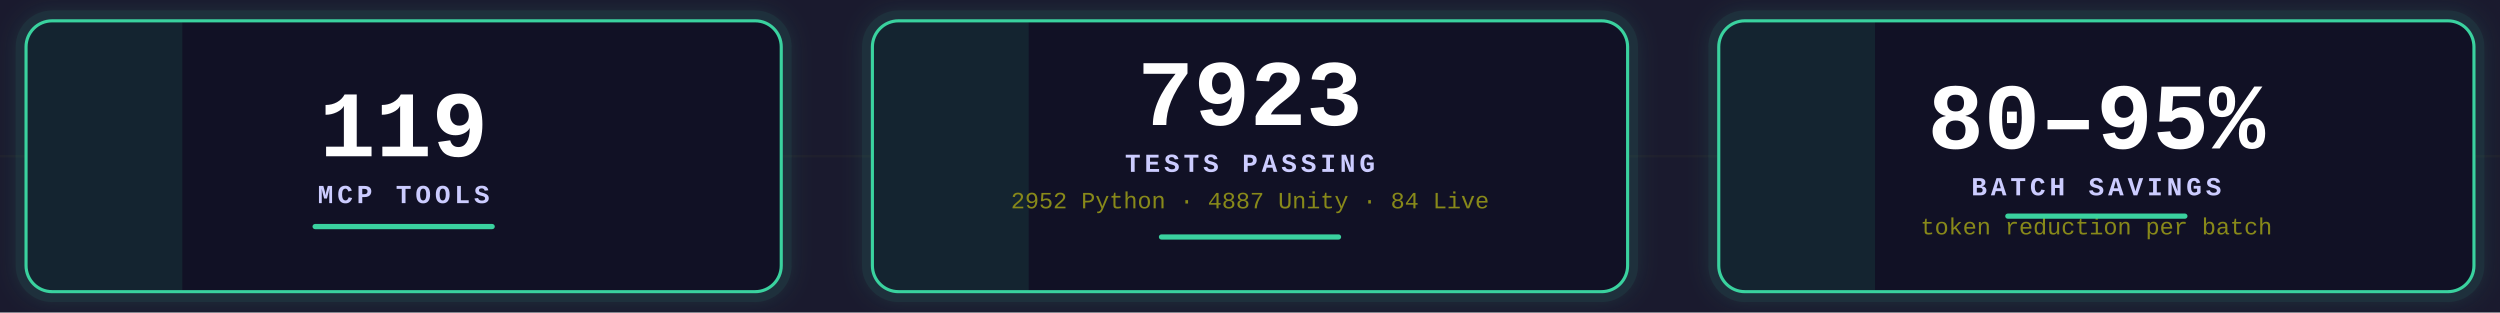
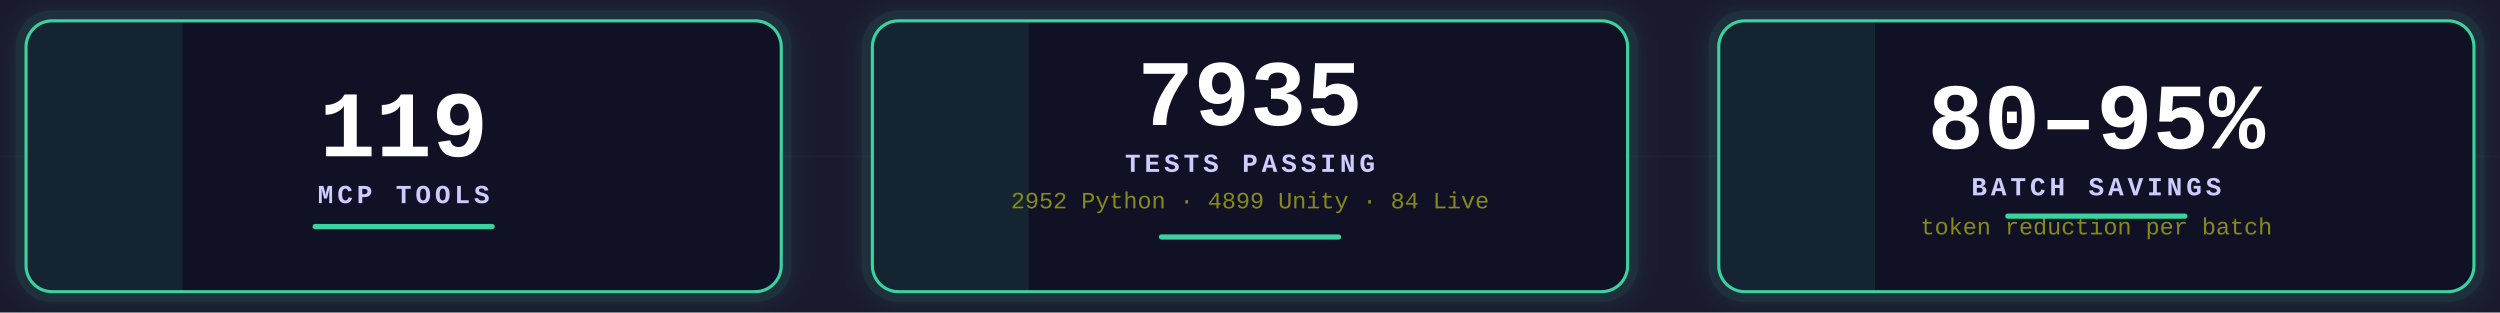
- <svg xmlns="http://www.w3.org/2000/svg" viewBox="0 0 960 120" width="960" height="120" role="img" aria-label="Unity MCP stats: 119 MCP tools, 7923 Tests (2952 Python + 4887 Unity + 84 Live), 80-95% Batch Savings">
+ <svg xmlns="http://www.w3.org/2000/svg" viewBox="0 0 960 120" width="960" height="120" role="img" aria-label="Unity MCP stats: 119 MCP tools, 7935 Tests (2952 Python + 4899 Unity + 84 Live), 80-95% Batch Savings">
  <defs>
    <filter id="sg" x="-25%" y="-30%" width="150%" height="160%">
      <feGaussianBlur stdDeviation="4" result="b" />
      <feMerge>
        <feMergeNode in="b" />
        <feMergeNode in="SourceGraphic" />
      </feMerge>
    </filter>
    <clipPath id="c1">
      <rect x="10" y="8" width="290" height="104" rx="10" />
    </clipPath>
    <clipPath id="c2">
      <rect x="335" y="8" width="290" height="104" rx="10" />
    </clipPath>
    <clipPath id="c3">
      <rect x="660" y="8" width="290" height="104" rx="10" />
    </clipPath>
  </defs>
  <rect width="960" height="120" fill="#1a1a2e" />
  <line x1="0" y1="60" x2="960" y2="60" stroke="#888919" stroke-opacity="0.05" stroke-width="1" />
  <rect x="10" y="8" width="290" height="104" rx="10" fill="none" stroke="#3ad29f" stroke-width="8" opacity="0.12" filter="url(#sg)">
    <animate attributeName="opacity" values="0.25;0.7;0.25" dur="3s" repeatCount="indefinite" begin="0s" />
  </rect>
  <rect x="10" y="8" width="290" height="104" rx="10" fill="#111125" />
  <rect x="10" y="8" width="290" height="104" rx="10" fill="none" stroke="#3ad29f" stroke-width="1.2" />
  <g clip-path="url(#c1)">
    <rect x="10" y="8" width="60" height="104" fill="#3ad29f" fill-opacity="0.10">
      <animateTransform attributeName="transform" type="translate" values="-100,0;400,0" dur="3s" repeatCount="indefinite" begin="0s" />
    </rect>
  </g>
  <text x="155" y="60" text-anchor="middle" font-family="ui-monospace,SFMono-Regular,'SF Mono',Menlo,Consolas,'Liberation Mono',monospace" font-size="36" font-weight="700" fill="#ffffff">119</text>
  <text x="155" y="78" text-anchor="middle" font-family="ui-monospace,SFMono-Regular,'SF Mono',Menlo,Consolas,'Liberation Mono',monospace" font-size="10" font-weight="700" fill="#ccccff" letter-spacing="1.5">MCP TOOLS</text>
  <rect x="120" y="86" width="70" height="2" rx="1" fill="#3ad29f">
    <animate attributeName="opacity" values="0.6;1;0.6" dur="2s" repeatCount="indefinite" begin="0s" />
  </rect>
  <rect x="335" y="8" width="290" height="104" rx="10" fill="none" stroke="#3ad29f" stroke-width="8" opacity="0.12" filter="url(#sg)">
    <animate attributeName="opacity" values="0.25;0.7;0.25" dur="3s" repeatCount="indefinite" begin="0.6s" />
  </rect>
  <rect x="335" y="8" width="290" height="104" rx="10" fill="#111125" />
  <rect x="335" y="8" width="290" height="104" rx="10" fill="none" stroke="#3ad29f" stroke-width="1.2" />
  <g clip-path="url(#c2)">
    <rect x="335" y="8" width="60" height="104" fill="#3ad29f" fill-opacity="0.10">
      <animateTransform attributeName="transform" type="translate" values="-100,0;400,0" dur="3s" repeatCount="indefinite" begin="0.5s" />
    </rect>
  </g>
-   <text x="480" y="48" text-anchor="middle" font-family="ui-monospace,SFMono-Regular,'SF Mono',Menlo,Consolas,'Liberation Mono',monospace" font-size="36" font-weight="700" fill="#ffffff">7923</text>
+   <text x="480" y="48" text-anchor="middle" font-family="ui-monospace,SFMono-Regular,'SF Mono',Menlo,Consolas,'Liberation Mono',monospace" font-size="36" font-weight="700" fill="#ffffff">7935</text>
  <text x="480" y="66" text-anchor="middle" font-family="ui-monospace,SFMono-Regular,'SF Mono',Menlo,Consolas,'Liberation Mono',monospace" font-size="10" font-weight="700" fill="#ccccff" letter-spacing="1.5">TESTS PASSING</text>
-   <text x="480" y="80" text-anchor="middle" font-family="ui-monospace,SFMono-Regular,'SF Mono',Menlo,Consolas,'Liberation Mono',monospace" font-size="9" fill="#888919">2952 Python · 4887 Unity · 84 Live</text>
+   <text x="480" y="80" text-anchor="middle" font-family="ui-monospace,SFMono-Regular,'SF Mono',Menlo,Consolas,'Liberation Mono',monospace" font-size="9" fill="#888919">2952 Python · 4899 Unity · 84 Live</text>
  <rect x="445" y="90" width="70" height="2" rx="1" fill="#3ad29f">
    <animate attributeName="opacity" values="0.6;1;0.6" dur="2s" repeatCount="indefinite" begin="0.4s" />
  </rect>
  <rect x="660" y="8" width="290" height="104" rx="10" fill="none" stroke="#3ad29f" stroke-width="8" opacity="0.12" filter="url(#sg)">
    <animate attributeName="opacity" values="0.25;0.7;0.25" dur="3s" repeatCount="indefinite" begin="1.2s" />
  </rect>
  <rect x="660" y="8" width="290" height="104" rx="10" fill="#111125" />
  <rect x="660" y="8" width="290" height="104" rx="10" fill="none" stroke="#3ad29f" stroke-width="1.2" />
  <g clip-path="url(#c3)">
    <rect x="660" y="8" width="60" height="104" fill="#3ad29f" fill-opacity="0.10">
      <animateTransform attributeName="transform" type="translate" values="-100,0;400,0" dur="3s" repeatCount="indefinite" begin="1.0s" />
    </rect>
  </g>
  <text x="805" y="57" text-anchor="middle" font-family="ui-monospace,SFMono-Regular,'SF Mono',Menlo,Consolas,'Liberation Mono',monospace" font-size="36" font-weight="700" fill="#ffffff">80–95%</text>
  <text x="805" y="75" text-anchor="middle" font-family="ui-monospace,SFMono-Regular,'SF Mono',Menlo,Consolas,'Liberation Mono',monospace" font-size="10" font-weight="700" fill="#ccccff" letter-spacing="1.5">BATCH SAVINGS</text>
  <text x="805" y="90" text-anchor="middle" font-family="ui-monospace,SFMono-Regular,'SF Mono',Menlo,Consolas,'Liberation Mono',monospace" font-size="9" fill="#888919">token reduction per batch</text>
  <rect x="770" y="82" width="70" height="2" rx="1" fill="#3ad29f">
    <animate attributeName="opacity" values="0.6;1;0.6" dur="2s" repeatCount="indefinite" begin="0.8s" />
  </rect>
</svg>
